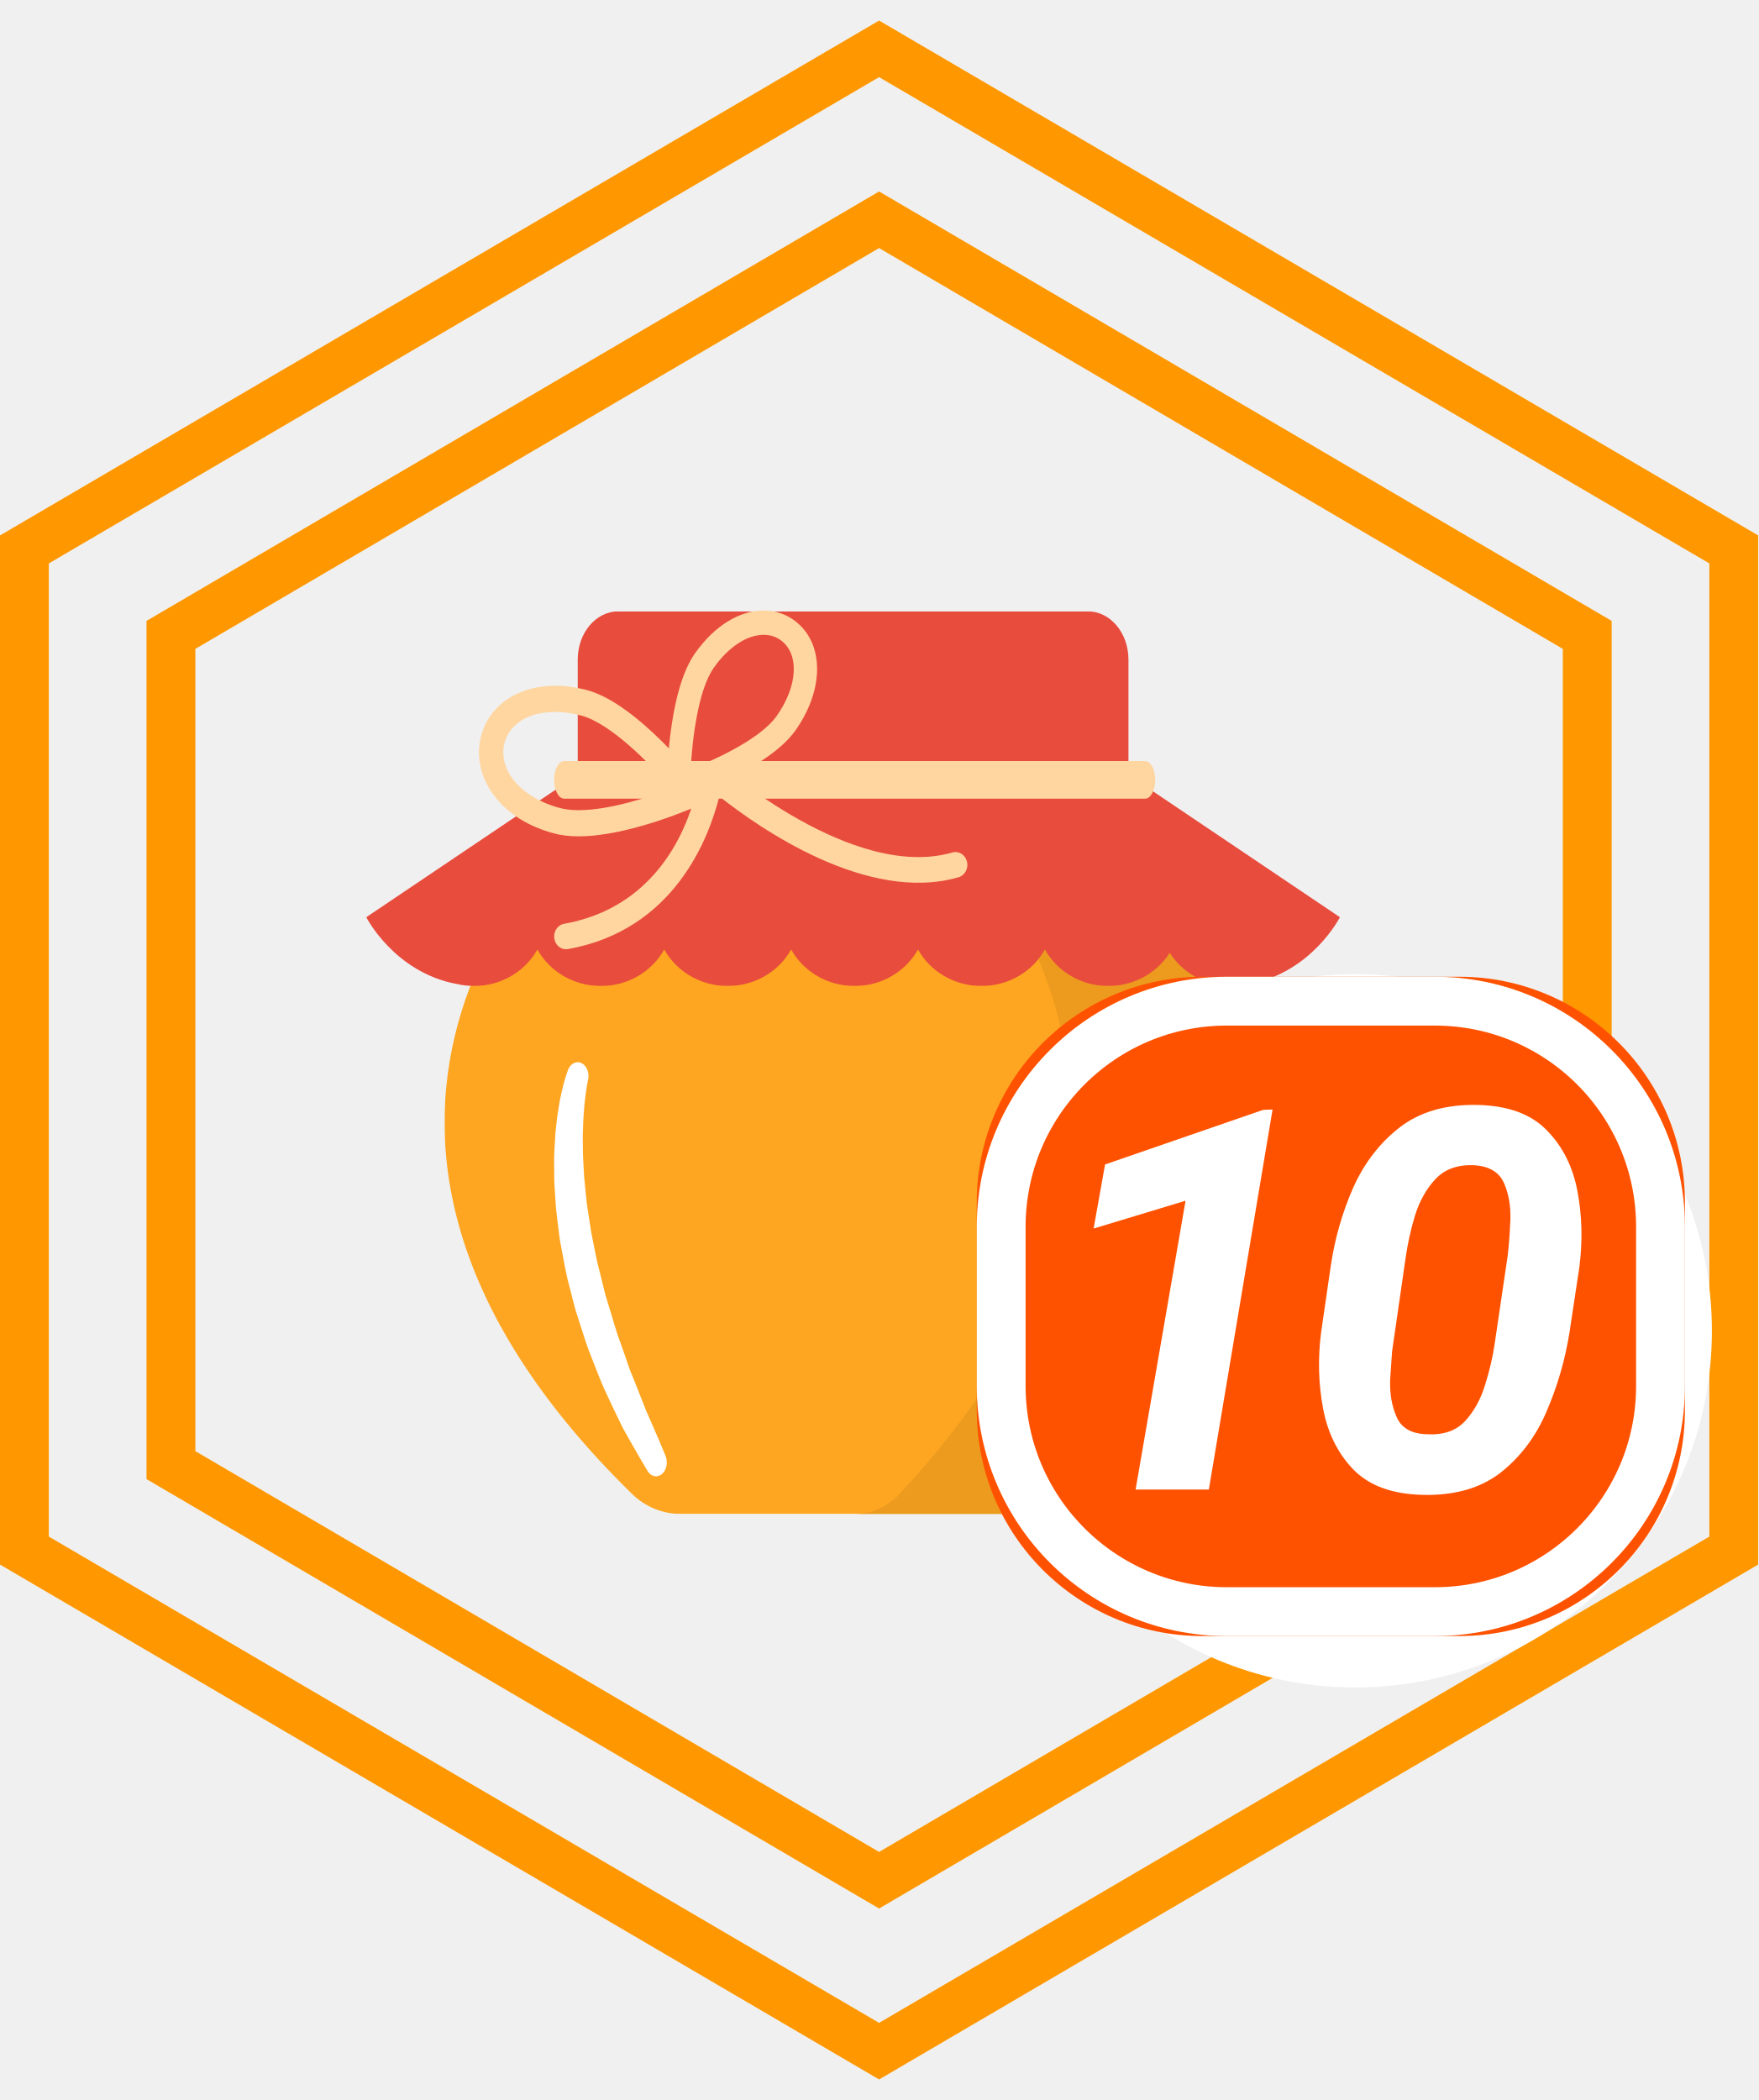
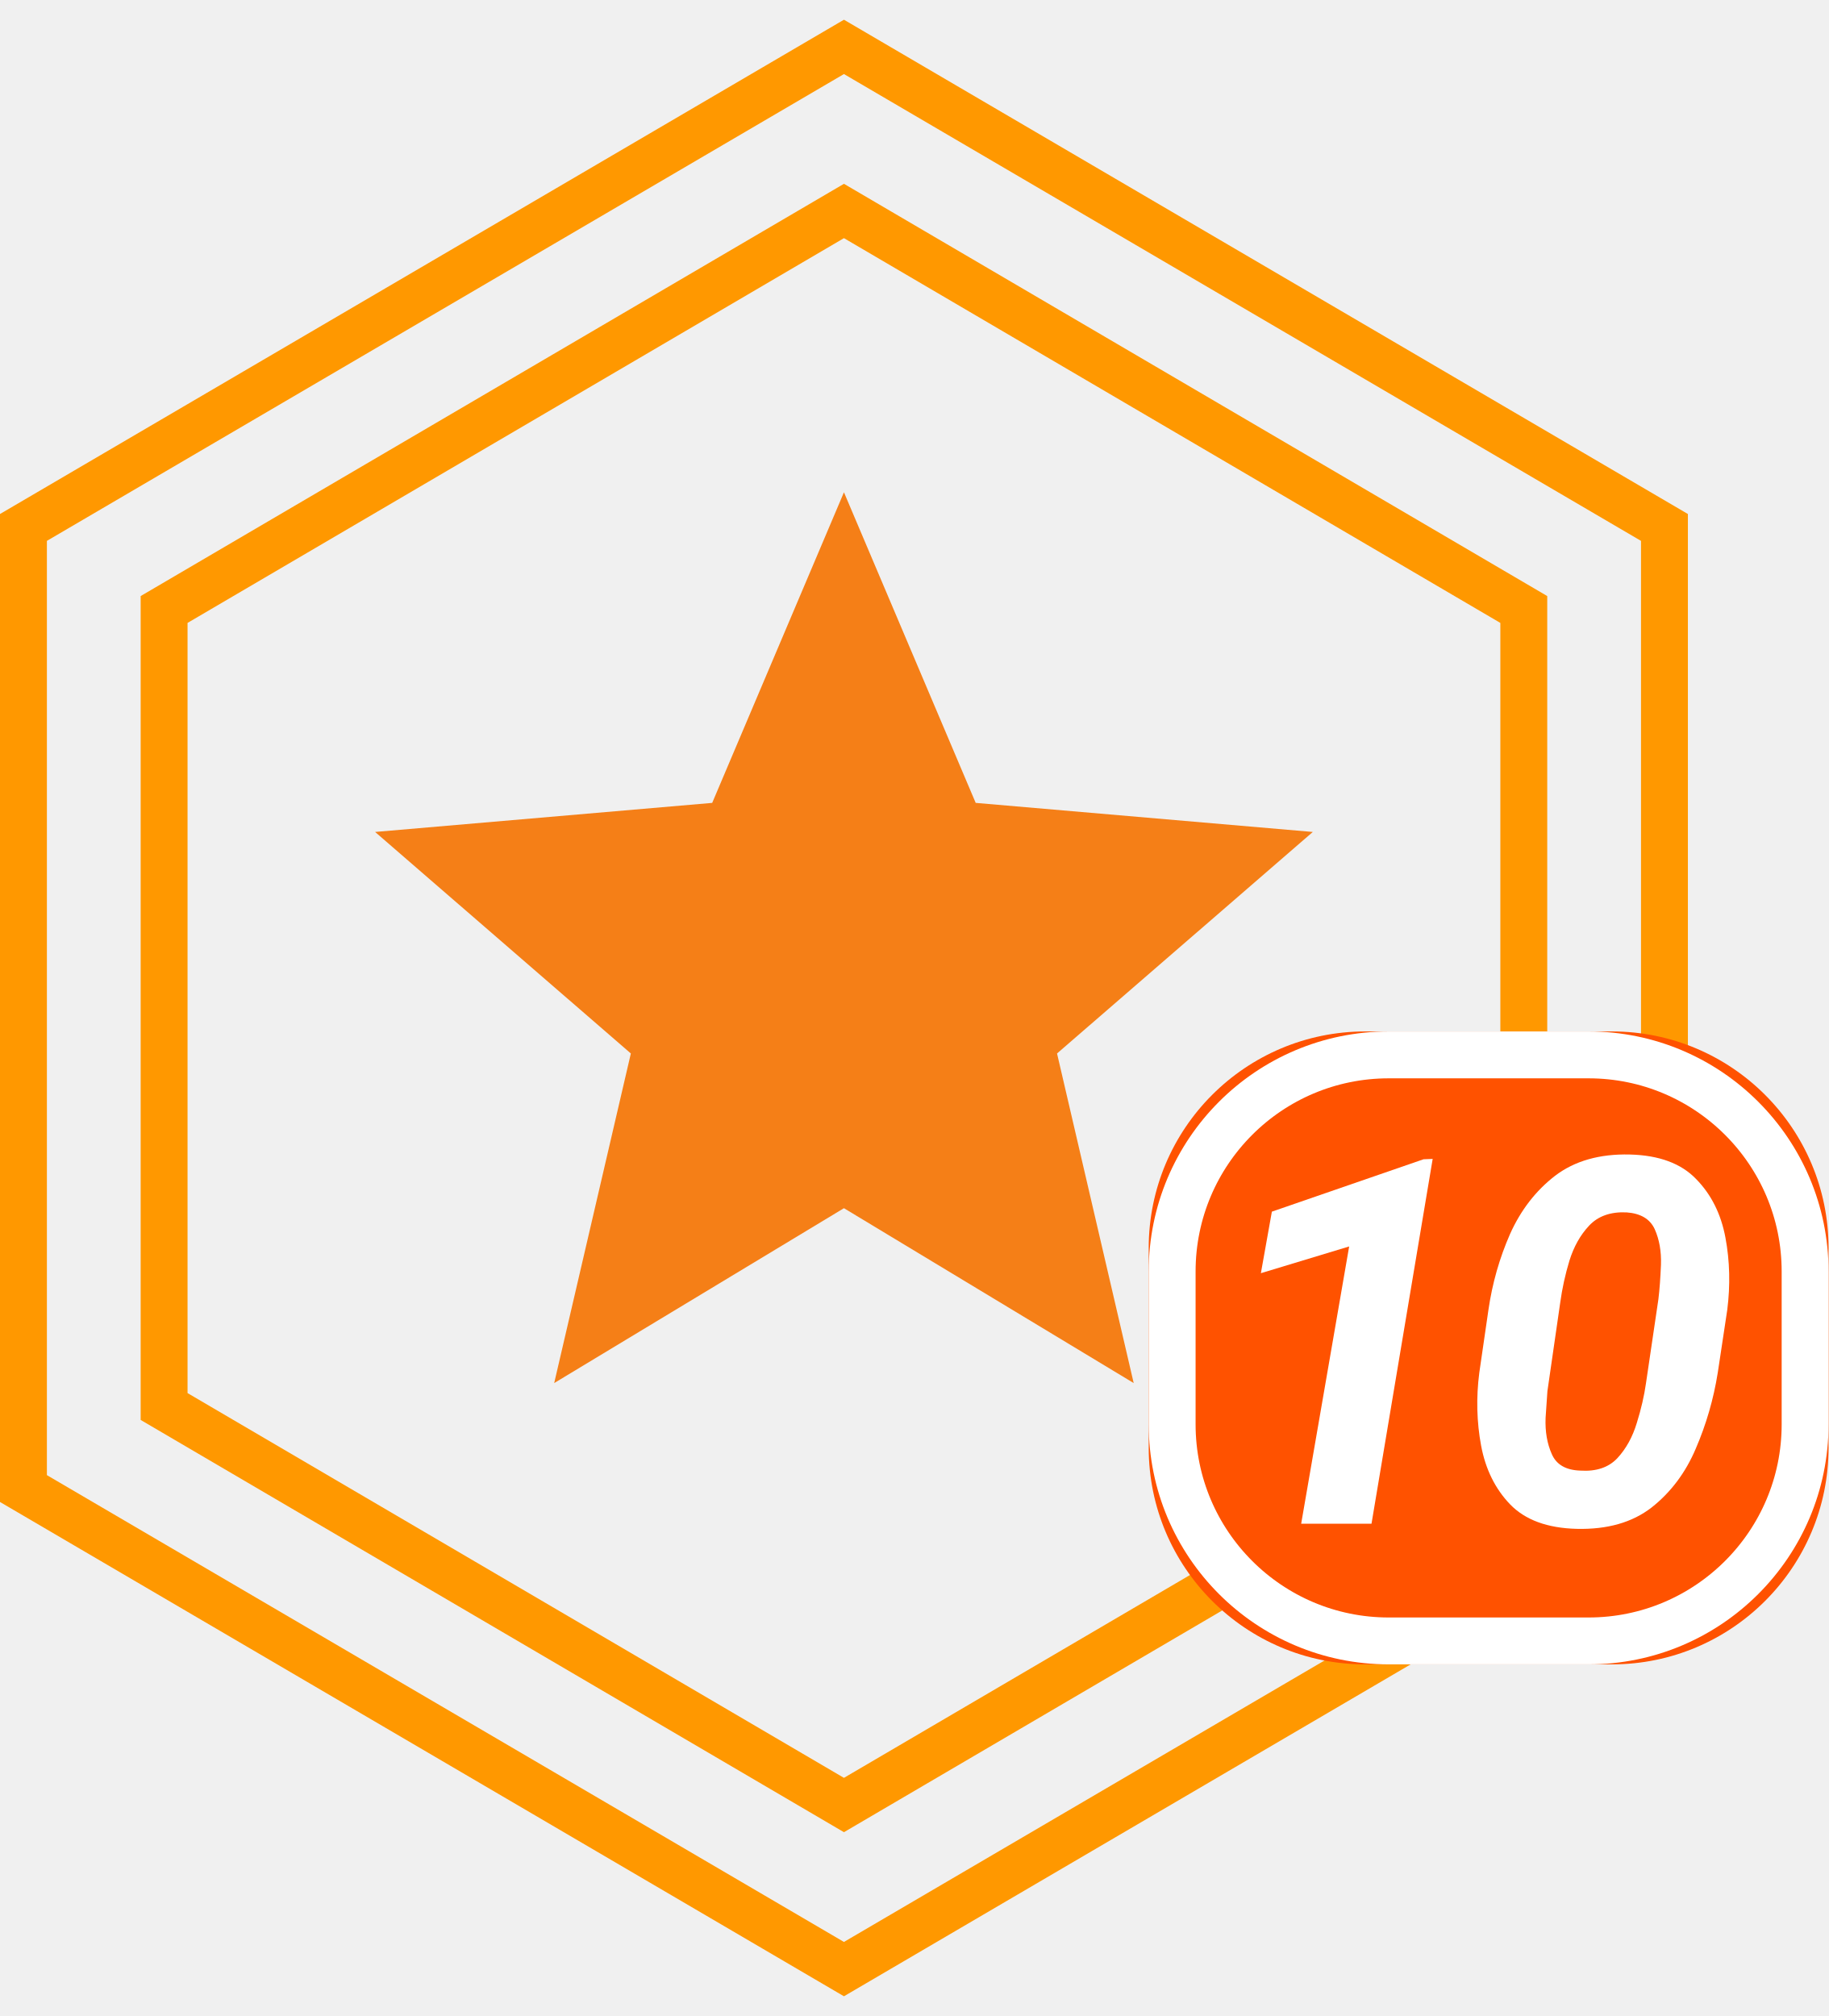
- <svg xmlns="http://www.w3.org/2000/svg" xmlns:xlink="http://www.w3.org/1999/xlink" width="72px" height="86px" viewBox="0 0 72 86" version="1.1">
+ <svg xmlns="http://www.w3.org/2000/svg" xmlns:xlink="http://www.w3.org/1999/xlink" width="78px" height="86px" viewBox="0 0 78 86" version="1.1">
  <defs>
-     <polygon id="path-1" points="0.129 29.292 35.313 29.292 35.313 0.098 0.129 0.098" />
-     <polygon id="path-3" points="0 0.037 0 15.379 39.871 15.379 39.871 0.037" />
-     <rect id="path-5" x="39" y="38" width="29" height="27" rx="9.24" />
+     <rect id="path-1" x="48" y="42" width="29" height="27" rx="9.24" />
  </defs>
  <g id="Page-1" stroke="none" stroke-width="1" fill="none" fill-rule="evenodd">
-     <g id="badge-answer-10" transform="translate(1, 2)">
-       <g id="Page-1" transform="translate(14, 23)">
-         <g id="Group-3" transform="translate(3.076923, 7.708333)">
-           <g id="Fill-1-Clipped">
-             <mask id="mask-2" fill="white">
-               <use xlink:href="#path-1" />
-             </mask>
-             <g id="path-1" />
-             <path d="M28.923,0.098 C28.923,0.098 44.128,12.334 27.629,28.479 C27.101,28.996 26.385,29.292 25.636,29.292 L9.806,29.292 C9.057,29.292 8.342,28.996 7.813,28.479 C-8.686,12.334 6.519,0.098 6.519,0.098 L28.923,0.098 Z" id="Fill-1" fill="#FEA621" fill-rule="nonzero" mask="url(#mask-2)" />
-           </g>
-         </g>
-         <path d="M9.079,19.242 C9.079,19.242 9.075,19.258 9.068,19.289 C9.059,19.323 9.056,19.354 9.046,19.405 C9.042,19.429 9.037,19.456 9.032,19.486 C9.027,19.52 9.021,19.558 9.015,19.598 C9.005,19.68 8.987,19.768 8.975,19.876 C8.963,19.982 8.95,20.1 8.935,20.228 C8.925,20.358 8.914,20.499 8.902,20.649 C8.887,20.798 8.884,20.96 8.879,21.131 C8.878,21.302 8.859,21.478 8.867,21.667 C8.869,21.854 8.871,22.049 8.873,22.251 C8.878,22.453 8.894,22.663 8.904,22.878 C8.91,22.985 8.916,23.094 8.921,23.204 C8.929,23.315 8.944,23.426 8.955,23.538 C8.98,23.763 9.001,23.994 9.024,24.227 C9.054,24.46 9.095,24.696 9.13,24.935 C9.168,25.174 9.197,25.417 9.25,25.658 C9.351,26.14 9.43,26.636 9.567,27.116 C9.626,27.359 9.686,27.602 9.746,27.843 L9.79,28.024 L9.845,28.201 C9.881,28.319 9.917,28.437 9.952,28.554 C10.101,29.02 10.218,29.493 10.386,29.926 C10.464,30.145 10.542,30.36 10.614,30.573 C10.69,30.784 10.751,30.998 10.834,31.193 C10.995,31.585 11.142,31.961 11.277,32.308 C11.346,32.481 11.409,32.649 11.474,32.806 C11.542,32.96 11.607,33.107 11.668,33.245 C11.788,33.522 11.893,33.763 11.98,33.963 C12.15,34.363 12.245,34.596 12.245,34.596 L12.257,34.627 C12.37,34.905 12.287,35.249 12.07,35.394 C11.878,35.523 11.646,35.452 11.518,35.239 C11.518,35.239 11.389,35.027 11.169,34.649 C11.06,34.458 10.927,34.227 10.776,33.961 C10.7,33.827 10.62,33.685 10.536,33.535 C10.454,33.383 10.378,33.213 10.294,33.042 C10.127,32.696 9.947,32.32 9.761,31.918 C9.58,31.513 9.411,31.068 9.232,30.611 C9.044,30.159 8.891,29.665 8.733,29.165 C8.693,29.04 8.653,28.914 8.614,28.788 L8.554,28.599 L8.503,28.404 C8.436,28.144 8.369,27.882 8.302,27.621 C8.161,27.101 8.078,26.555 7.974,26.028 C7.918,25.766 7.892,25.495 7.858,25.231 C7.827,24.966 7.791,24.706 7.766,24.448 C7.748,24.187 7.729,23.931 7.716,23.681 C7.71,23.555 7.699,23.432 7.697,23.309 C7.696,23.185 7.695,23.064 7.695,22.944 C7.696,22.703 7.687,22.47 7.697,22.244 C7.71,22.018 7.722,21.799 7.734,21.589 C7.741,21.38 7.771,21.179 7.791,20.989 C7.812,20.798 7.832,20.618 7.863,20.449 C7.892,20.28 7.915,20.123 7.944,19.977 C7.977,19.833 8.006,19.7 8.033,19.58 C8.059,19.46 8.093,19.352 8.118,19.26 C8.131,19.213 8.143,19.171 8.155,19.131 C8.168,19.089 8.181,19.05 8.192,19.016 C8.214,18.949 8.232,18.889 8.243,18.864 C8.254,18.836 8.259,18.82 8.259,18.82 C8.366,18.538 8.631,18.42 8.851,18.557 C9.049,18.681 9.143,18.97 9.081,19.233 L9.079,19.242 Z" id="Fill-4" fill="#FFFFFF" fill-rule="nonzero" />
-         <path d="M28.327,36.184 C27.842,36.704 27.185,37 26.497,37 L20,37 C20.687,37 21.345,36.704 21.83,36.184 C36.983,19.987 23.019,7.708 23.019,7.708 L29.517,7.708 C29.517,7.708 43.48,19.987 28.327,36.184" id="Fill-6" fill="#ED9B1F" fill-rule="nonzero" />
-         <g id="Group-10">
-           <g id="Fill-8-Clipped">
-             <mask id="mask-4" fill="white">
-               <use xlink:href="#path-3" />
-             </mask>
-             <g id="path-3" />
-             <path d="M31.212,6.73 L31.212,2.011 C31.212,0.921 30.469,0.037 29.552,0.037 L10.319,0.037 C9.402,0.037 8.659,0.921 8.659,2.011 L8.659,6.73 L-7.44186047e-05,12.562 C-7.44186047e-05,12.562 1.139,14.811 3.693,15.295 L3.693,15.292 C3.923,15.347 4.162,15.379 4.409,15.379 C5.535,15.379 6.512,14.773 7.007,13.884 C7.502,14.773 8.48,15.379 9.606,15.379 C10.73,15.379 11.708,14.773 12.202,13.884 C12.698,14.773 13.675,15.379 14.801,15.379 C15.927,15.379 16.903,14.773 17.399,13.884 C17.893,14.773 18.87,15.379 19.996,15.379 C21.122,15.379 22.099,14.773 22.594,13.884 C23.088,14.773 24.067,15.379 25.193,15.379 C26.317,15.379 27.295,14.773 27.789,13.884 C28.285,14.773 29.262,15.379 30.387,15.379 C31.456,15.379 32.386,14.833 32.903,14.019 C33.419,14.833 34.349,15.379 35.417,15.379 C35.68,15.379 35.934,15.343 36.176,15.281 L36.18,15.295 C38.733,14.811 39.871,12.562 39.871,12.562 L31.212,6.73 Z" id="Fill-8" fill="#E84C3D" fill-rule="nonzero" mask="url(#mask-4)" />
-           </g>
-         </g>
-         <path d="M31.894,7.708 L8.106,7.708 C7.878,7.708 7.692,7.363 7.692,6.938 C7.692,6.512 7.878,6.167 8.106,6.167 L31.894,6.167 C32.122,6.167 32.308,6.512 32.308,6.938 C32.308,7.363 32.122,7.708 31.894,7.708" id="Fill-11" fill="#FFD6A0" fill-rule="nonzero" />
-         <path d="M7.731,4.155 C6.633,4.155 5.834,4.661 5.649,5.475 C5.537,5.964 5.673,6.484 6.032,6.942 C6.444,7.467 7.121,7.876 7.936,8.092 C8.15,8.149 8.406,8.178 8.697,8.178 C9.978,8.178 11.605,7.634 12.498,7.293 C11.599,6.249 9.998,4.621 8.801,4.303 C8.432,4.205 8.072,4.155 7.731,4.155 M8.697,9.25 C8.326,9.25 7.99,9.211 7.698,9.133 C6.666,8.859 5.828,8.341 5.273,7.634 C4.703,6.907 4.494,6.05 4.683,5.219 C4.98,3.922 6.176,3.083 7.731,3.083 C8.152,3.083 8.592,3.143 9.039,3.262 C11.105,3.811 13.624,7.039 13.731,7.177 C13.832,7.308 13.87,7.483 13.832,7.648 C13.794,7.814 13.685,7.95 13.539,8.015 C13.426,8.066 10.748,9.25 8.697,9.25" id="Fill-13" fill="#FFD6A0" fill-rule="nonzero" />
-         <path d="M16.274,0.997 C15.59,0.997 14.827,1.5 14.234,2.342 C13.587,3.258 13.351,5.262 13.285,6.501 C14.399,6.066 16.163,5.233 16.808,4.318 C17.664,3.105 17.743,1.809 16.997,1.236 C16.79,1.077 16.546,0.997 16.274,0.997 M12.786,7.708 C12.685,7.708 12.586,7.675 12.503,7.611 C12.38,7.517 12.308,7.368 12.308,7.209 C12.308,7.053 12.323,3.369 13.464,1.751 C14.249,0.638 15.273,0 16.274,0 C16.748,0 17.194,0.15 17.563,0.433 C18.755,1.348 18.761,3.23 17.578,4.908 C16.437,6.527 13.071,7.639 12.928,7.685 C12.881,7.701 12.833,7.708 12.786,7.708" id="Fill-15" fill="#FFD6A0" fill-rule="nonzero" />
-         <path d="M8.179,13.875 C7.945,13.875 7.739,13.693 7.699,13.436 C7.655,13.15 7.834,12.88 8.099,12.832 C13.019,11.948 13.635,6.847 13.658,6.63 C13.68,6.44 13.796,6.276 13.961,6.204 C14.126,6.133 14.315,6.164 14.452,6.286 C14.507,6.335 19.915,11.094 24.002,9.911 C24.261,9.836 24.529,10.002 24.599,10.282 C24.668,10.562 24.514,10.85 24.255,10.926 C20.514,12.008 16.078,8.899 14.457,7.615 C14.029,9.335 12.607,13.087 8.259,13.868 C8.232,13.872 8.205,13.875 8.179,13.875" id="Fill-17" fill="#FFD6A0" fill-rule="nonzero" />
+     <g id="badge_403" transform="translate(1, 2)">
+       <polygon id="Polygon-2" stroke="#FF9800" stroke-width="2" points="35 7 64 24 64 58 35 75 6 58 6 24" />
+       <polygon id="Polygon-2" stroke="#FF9800" stroke-width="2" points="35 0 70 20.5 70 61.5 35 82 2.22044605e-14 61.5 0 20.5" />
+       <g id="ic_grade_48px" transform="translate(11, 15)">
+         <polygon id="Shape" fill="#F57F17" fill-rule="nonzero" points="24 34.54 36.36 42 33.09 27.94 44 18.49 29.62 17.25 24 4 18.38 17.25 4 18.49 14.91 27.94 11.64 42" />
+         <polygon id="Shape" points="0 0 48 0 48 48 0 48" />
      </g>
-       <polygon id="Polygon-2" stroke="#FF9800" stroke-width="2" points="35 7 64 24 64 58 35 75 6 58 6 24" />
-       <polygon id="Polygon-2" stroke="#FF9800" stroke-width="2" points="35 0 70 20.5 70 61.5 35 82 -2.7533531e-14 61.5 -4.97379915e-14 20.5" />
-       <circle id="Oval-2" stroke="#FFFFFF" stroke-width="2.21" fill="#FF5200" fill-rule="nonzero" cx="54.5" cy="52.5" r="13.5" />
      <g id="Rectangle">
-         <use fill="#FF5200" fill-rule="evenodd" xlink:href="#path-5" />
-         <rect stroke="#FFFFFF" stroke-width="2" x="40" y="39" width="27" height="25" rx="9.24" />
+         <use fill="#FF5200" fill-rule="evenodd" xlink:href="#path-1" />
+         <rect stroke="#FFFFFF" stroke-width="2" x="49" y="43" width="27" height="25" rx="9.24" />
      </g>
-       <g id="1" transform="translate(41, 39)" font-weight="700" font-family="Roboto-BlackItalic, Roboto" letter-spacing="-1.6" fill="#FFFFFF" font-size="21.84" font-style="italic">
+       <g id="1" transform="translate(50, 43)" fill="#FFFFFF" font-family="Roboto-BlackItalic, Roboto" font-size="21.84" font-style="italic" font-weight="700" letter-spacing="-1.6">
        <text id="10">
          <tspan x="0.315" y="20">1</tspan>
          <tspan x="11.085" y="20">0</tspan>
        </text>
      </g>
    </g>
  </g>
</svg>
